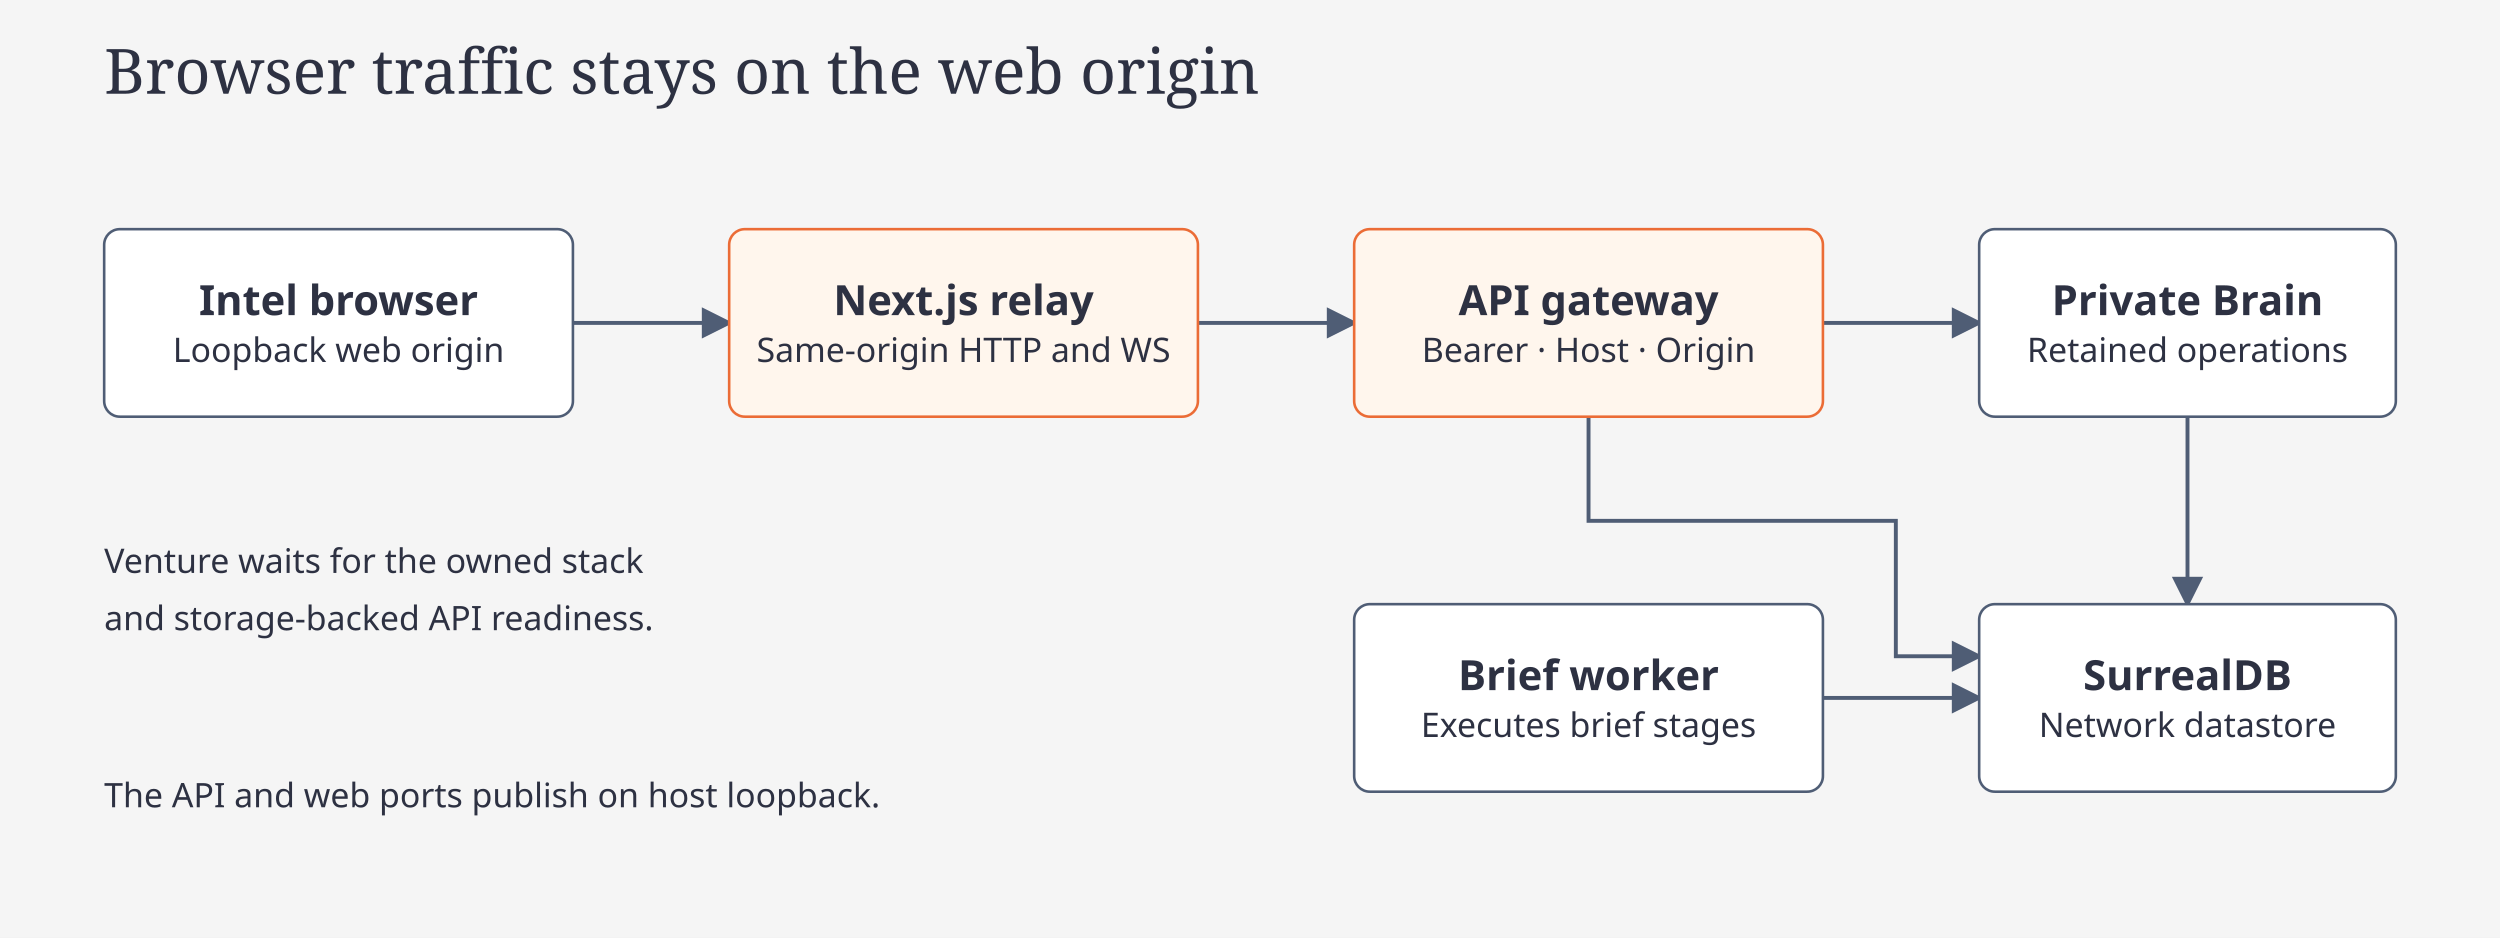
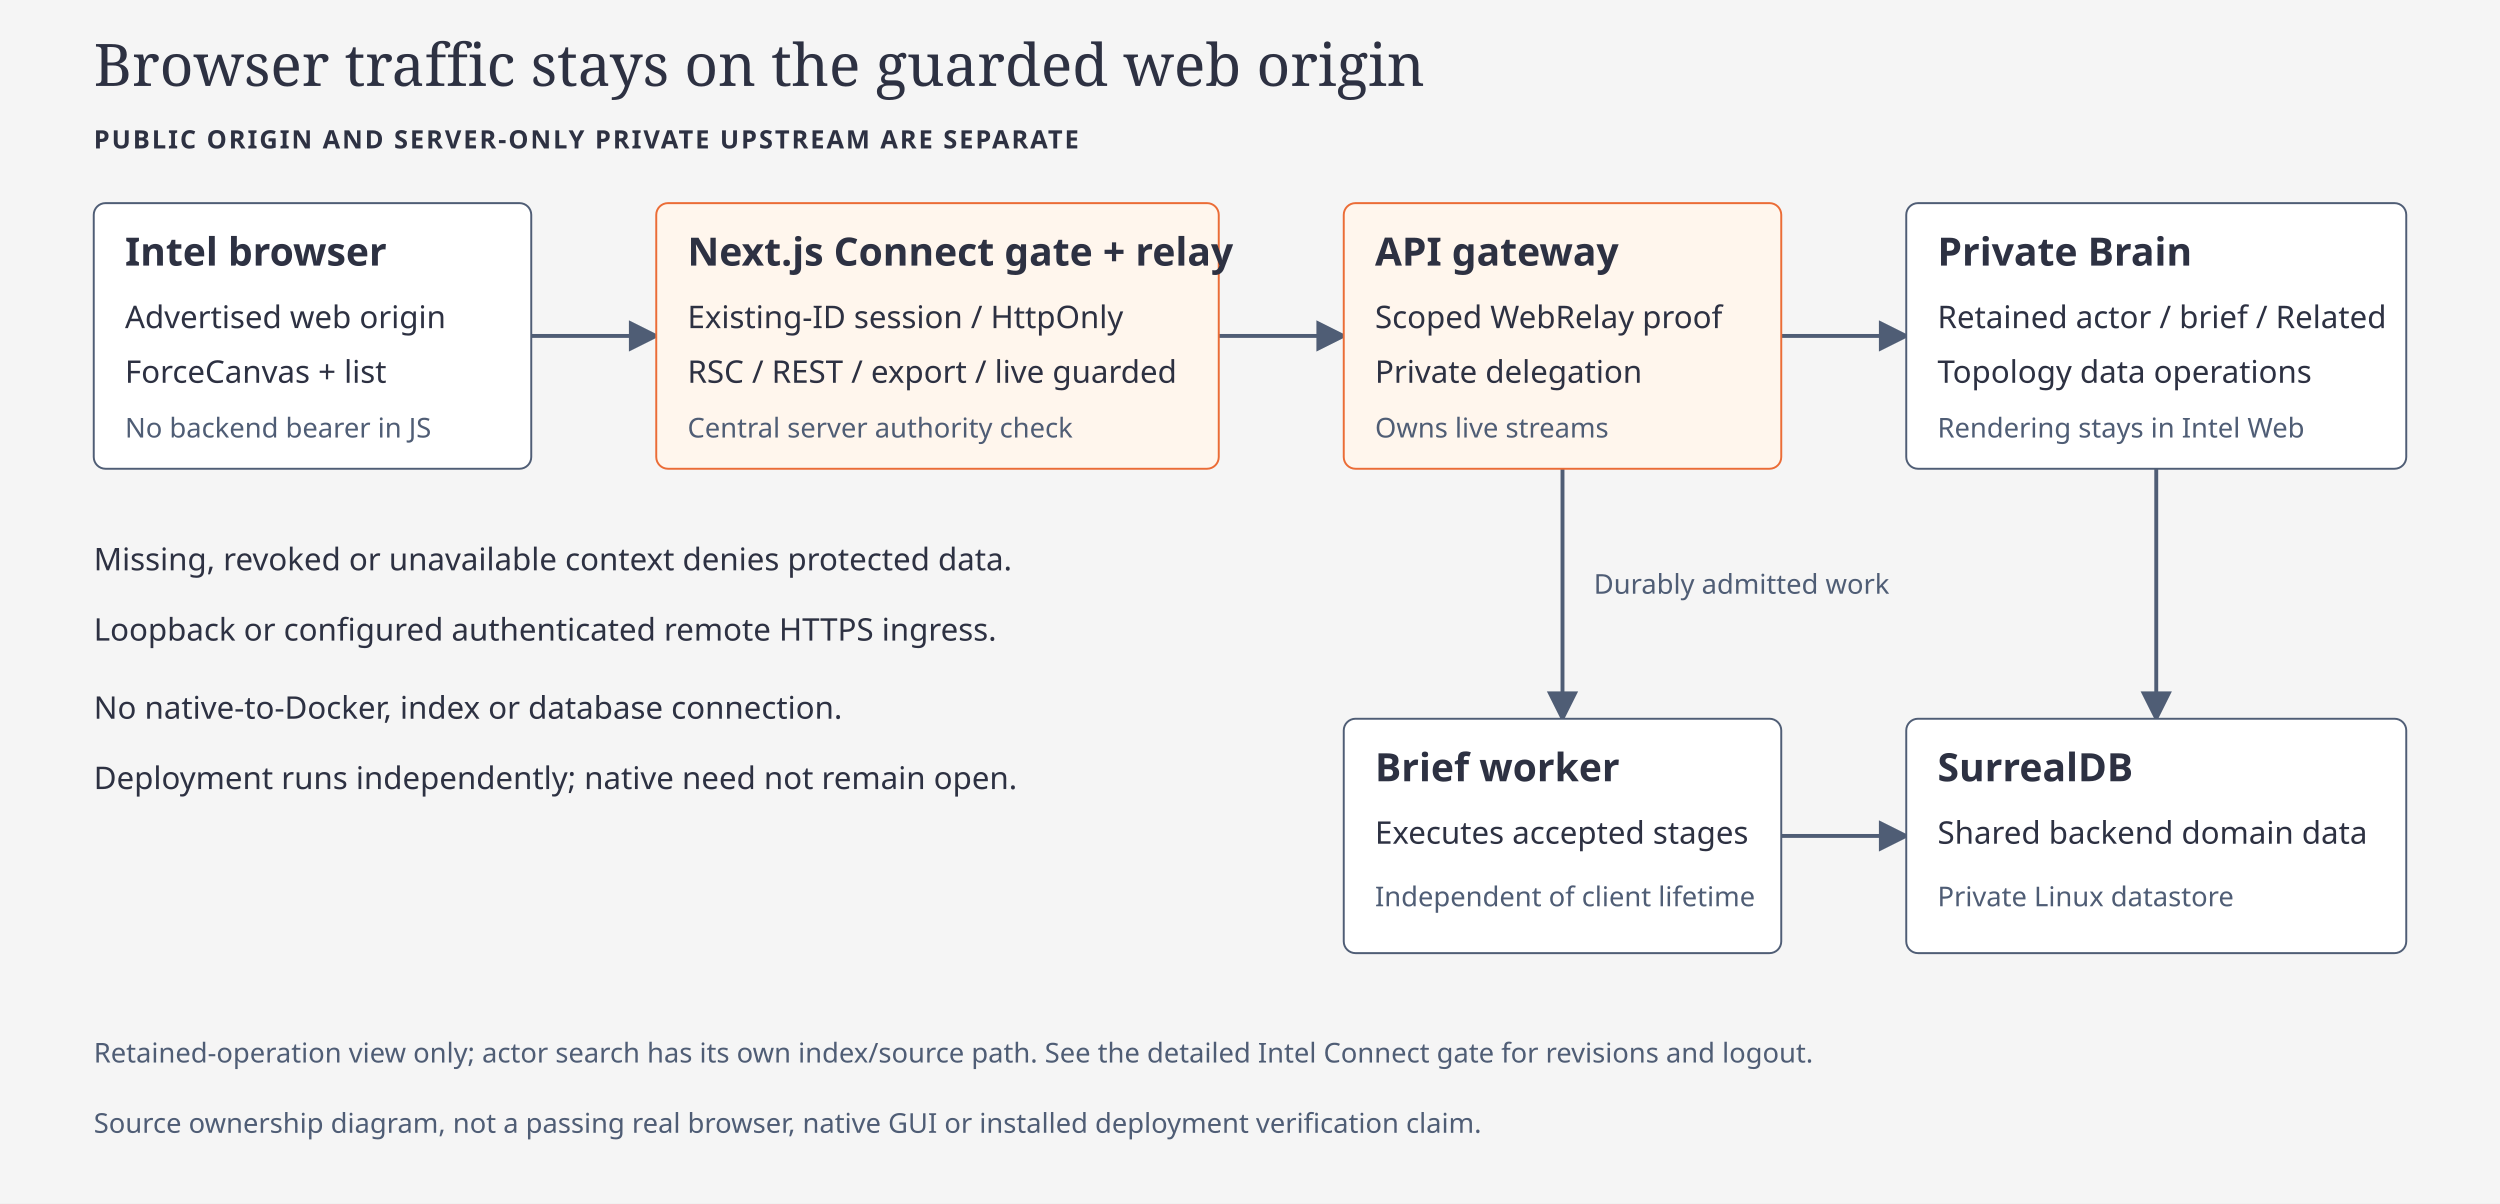
- <svg xmlns="http://www.w3.org/2000/svg" viewBox="0 0 960 360" role="img" aria-labelledby="intel-web-title intel-web-desc">
+ <svg xmlns="http://www.w3.org/2000/svg" viewBox="0 0 1280 616" role="img" aria-labelledby="intel-web-title intel-web-desc">
  <defs>
    <marker id="intel-web-arrow" markerWidth="8" markerHeight="8" refX="7" refY="4" orient="auto">
      <path d="M0 0L8 4L0 8Z" fill="#4f5d75" />
    </marker>
  </defs>
-   <style>
-   text{font-family:Geist,system-ui,sans-serif;fill:#2d3142}
-   .heading{font-family:'Instrument Serif',Georgia,serif;font-size:24px}
-   .label{font-size:16px;font-weight:600}
-   .note{font-size:13px}
-   .code{font:12px 'Geist Mono',ui-monospace,monospace}
-   .zone{font-size:12px;font-weight:600;letter-spacing:1px}
-   .node{fill:white;stroke:#4f5d75}
-   .accent{fill:#fff6ed;stroke:#eb6c36}
-   .edge,.flow{fill:none;stroke:#4f5d75;stroke-width:1.5}
-   .edge{marker-end:url(#intel-web-arrow)}
- </style>
-   <rect width="960" height="360" fill="#f5f5f5" />
-   <text x="40" y="36" class="heading" text-anchor="start">Browser traffic stays on the web origin</text>
-   <path d="M220 124H280" class="edge" />
-   <path d="M460 124H520" class="edge" />
-   <path d="M700 124H760" class="edge" />
-   <path d="M610 160V200H728V252H760" class="edge" />
-   <path d="M840 160V232" class="edge" />
-   <path d="M700 268H760" class="edge" />
-   <rect x="40" y="88" width="180" height="72" rx="6" class="node" />
-   <text x="130" y="121" class="label" text-anchor="middle">Intel browser</text>
-   <text x="130" y="139" class="note" text-anchor="middle">Loopback web origin</text>
-   <rect x="280" y="88" width="180" height="72" rx="6" class="accent" />
-   <text x="370" y="121" class="label" text-anchor="middle">Next.js relay</text>
-   <text x="370" y="139" class="note" text-anchor="middle">Same-origin HTTP and WS</text>
-   <rect x="520" y="88" width="180" height="72" rx="6" class="accent" />
-   <text x="610" y="121" class="label" text-anchor="middle">API gateway</text>
-   <text x="610" y="139" class="note" text-anchor="middle">Bearer · Host · Origin</text>
-   <rect x="760" y="88" width="160" height="72" rx="6" class="node" />
-   <text x="840" y="121" class="label" text-anchor="middle">Private Brain</text>
-   <text x="840" y="139" class="note" text-anchor="middle">Retained operations</text>
-   <rect x="520" y="232" width="180" height="72" rx="6" class="node" />
-   <text x="610" y="265" class="label" text-anchor="middle">Brief worker</text>
-   <text x="610" y="283" class="note" text-anchor="middle">Executes brief stages</text>
-   <rect x="760" y="232" width="160" height="72" rx="6" class="node" />
-   <text x="840" y="265" class="label" text-anchor="middle">SurrealDB</text>
-   <text x="840" y="283" class="note" text-anchor="middle">Network datastore</text>
-   <text x="40" y="220" class="note" text-anchor="start">Venture waits for the owned stack</text>
-   <text x="40" y="242" class="note" text-anchor="start">and storage-backed API readiness.</text>
-   <text x="40" y="310" class="note" text-anchor="start">The API and web ports publish on host loopback.</text>
+   <style>text{font-family:Geist,system-ui,sans-serif;fill:#2d3142}.figure-title{font-family:'Instrument Serif',Georgia,serif;font-size:30px}.label{font-size:20px;font-weight:600}.note{font-size:16px}.mono{font-family:'Geist Mono',ui-monospace,monospace;font-size:14px}.zone{font-size:13px;font-weight:600;letter-spacing:1px}.minor{font-size:14px;fill:#4f5d75}.node{fill:#fff;stroke:#4f5d75}.accent{fill:#fff6ed;stroke:#eb6c36}.edge{fill:none;stroke:#4f5d75;stroke-width:2;marker-end:url(#intel-web-arrow)}</style>
+   <rect width="1280" height="616" fill="#f5f5f5" />
+   <text x="48" y="44" class="figure-title">Browser traffic stays on the guarded web origin</text>
+   <text x="48" y="76" class="zone">PUBLIC ORIGIN AND SERVER-ONLY PRIVATE UPSTREAM ARE SEPARATE</text>
+   <path d="M272 172H336" class="edge" />
+   <path d="M624 172H688" class="edge" />
+   <path d="M912 172H976" class="edge" />
+   <path d="M800 240V368" class="edge" />
+   <path d="M1104 240V368" class="edge" />
+   <path d="M912 428H976" class="edge" />
+   <g id="intel-web-browser">
+     <rect x="48" y="104" width="224" height="136" rx="6" class="node" />
+     <text x="64" y="136" class="label">Intel browser</text>
+     <text x="64" y="168" class="note">Advertised web origin</text>
+     <text x="64" y="196" class="note">ForceCanvas + list</text>
+     <text x="64" y="224" class="minor">No backend bearer in JS</text>
+   </g>
+   <g id="intel-web-relay">
+     <rect x="336" y="104" width="288" height="136" rx="6" class="node accent" />
+     <text x="352" y="136" class="label">Next.js Connect gate + relay</text>
+     <text x="352" y="168" class="note">Existing-ID session / HttpOnly</text>
+     <text x="352" y="196" class="note">RSC / REST / export / live guarded</text>
+     <text x="352" y="224" class="minor">Central server authority check</text>
+   </g>
+   <g id="intel-web-gateway">
+     <rect x="688" y="104" width="224" height="136" rx="6" class="node accent" />
+     <text x="704" y="136" class="label">API gateway</text>
+     <text x="704" y="168" class="note">Scoped WebRelay proof</text>
+     <text x="704" y="196" class="note">Private delegation</text>
+     <text x="704" y="224" class="minor">Owns live streams</text>
+   </g>
+   <g id="intel-web-brain">
+     <rect x="976" y="104" width="256" height="136" rx="6" class="node" />
+     <text x="992" y="136" class="label">Private Brain</text>
+     <text x="992" y="168" class="note">Retained actor / brief / Related</text>
+     <text x="992" y="196" class="note">Topology data operations</text>
+     <text x="992" y="224" class="minor">Rendering stays in Intel Web</text>
+   </g>
+   <text x="816" y="304" class="minor">Durably admitted work</text>
+   <g id="intel-web-worker">
+     <rect x="688" y="368" width="224" height="120" rx="6" class="node" />
+     <text x="704" y="400" class="label">Brief worker</text>
+     <text x="704" y="432" class="note">Executes accepted stages</text>
+     <text x="704" y="464" class="minor">Independent of client lifetime</text>
+   </g>
+   <g id="intel-web-storage">
+     <rect x="976" y="368" width="256" height="120" rx="6" class="node" />
+     <text x="992" y="400" class="label">SurrealDB</text>
+     <text x="992" y="432" class="note">Shared backend domain data</text>
+     <text x="992" y="464" class="minor">Private Linux datastore</text>
+   </g>
+   <text x="48" y="292" class="note">Missing, revoked or unavailable context denies protected data.</text>
+   <text x="48" y="328" class="note">Loopback or configured authenticated remote HTTPS ingress.</text>
+   <text x="48" y="368" class="note">No native-to-Docker, index or database connection.</text>
+   <text x="48" y="404" class="note">Deployment runs independently; native need not remain open.</text>
+   <text x="48" y="544" class="minor">Retained-operation view only; actor search has its own index/source path. See the detailed Intel Connect gate for revisions and logout.</text>
+   <text x="48" y="580" class="minor">Source ownership diagram, not a passing real browser, native GUI or installed deployment verification claim.</text>
</svg>
